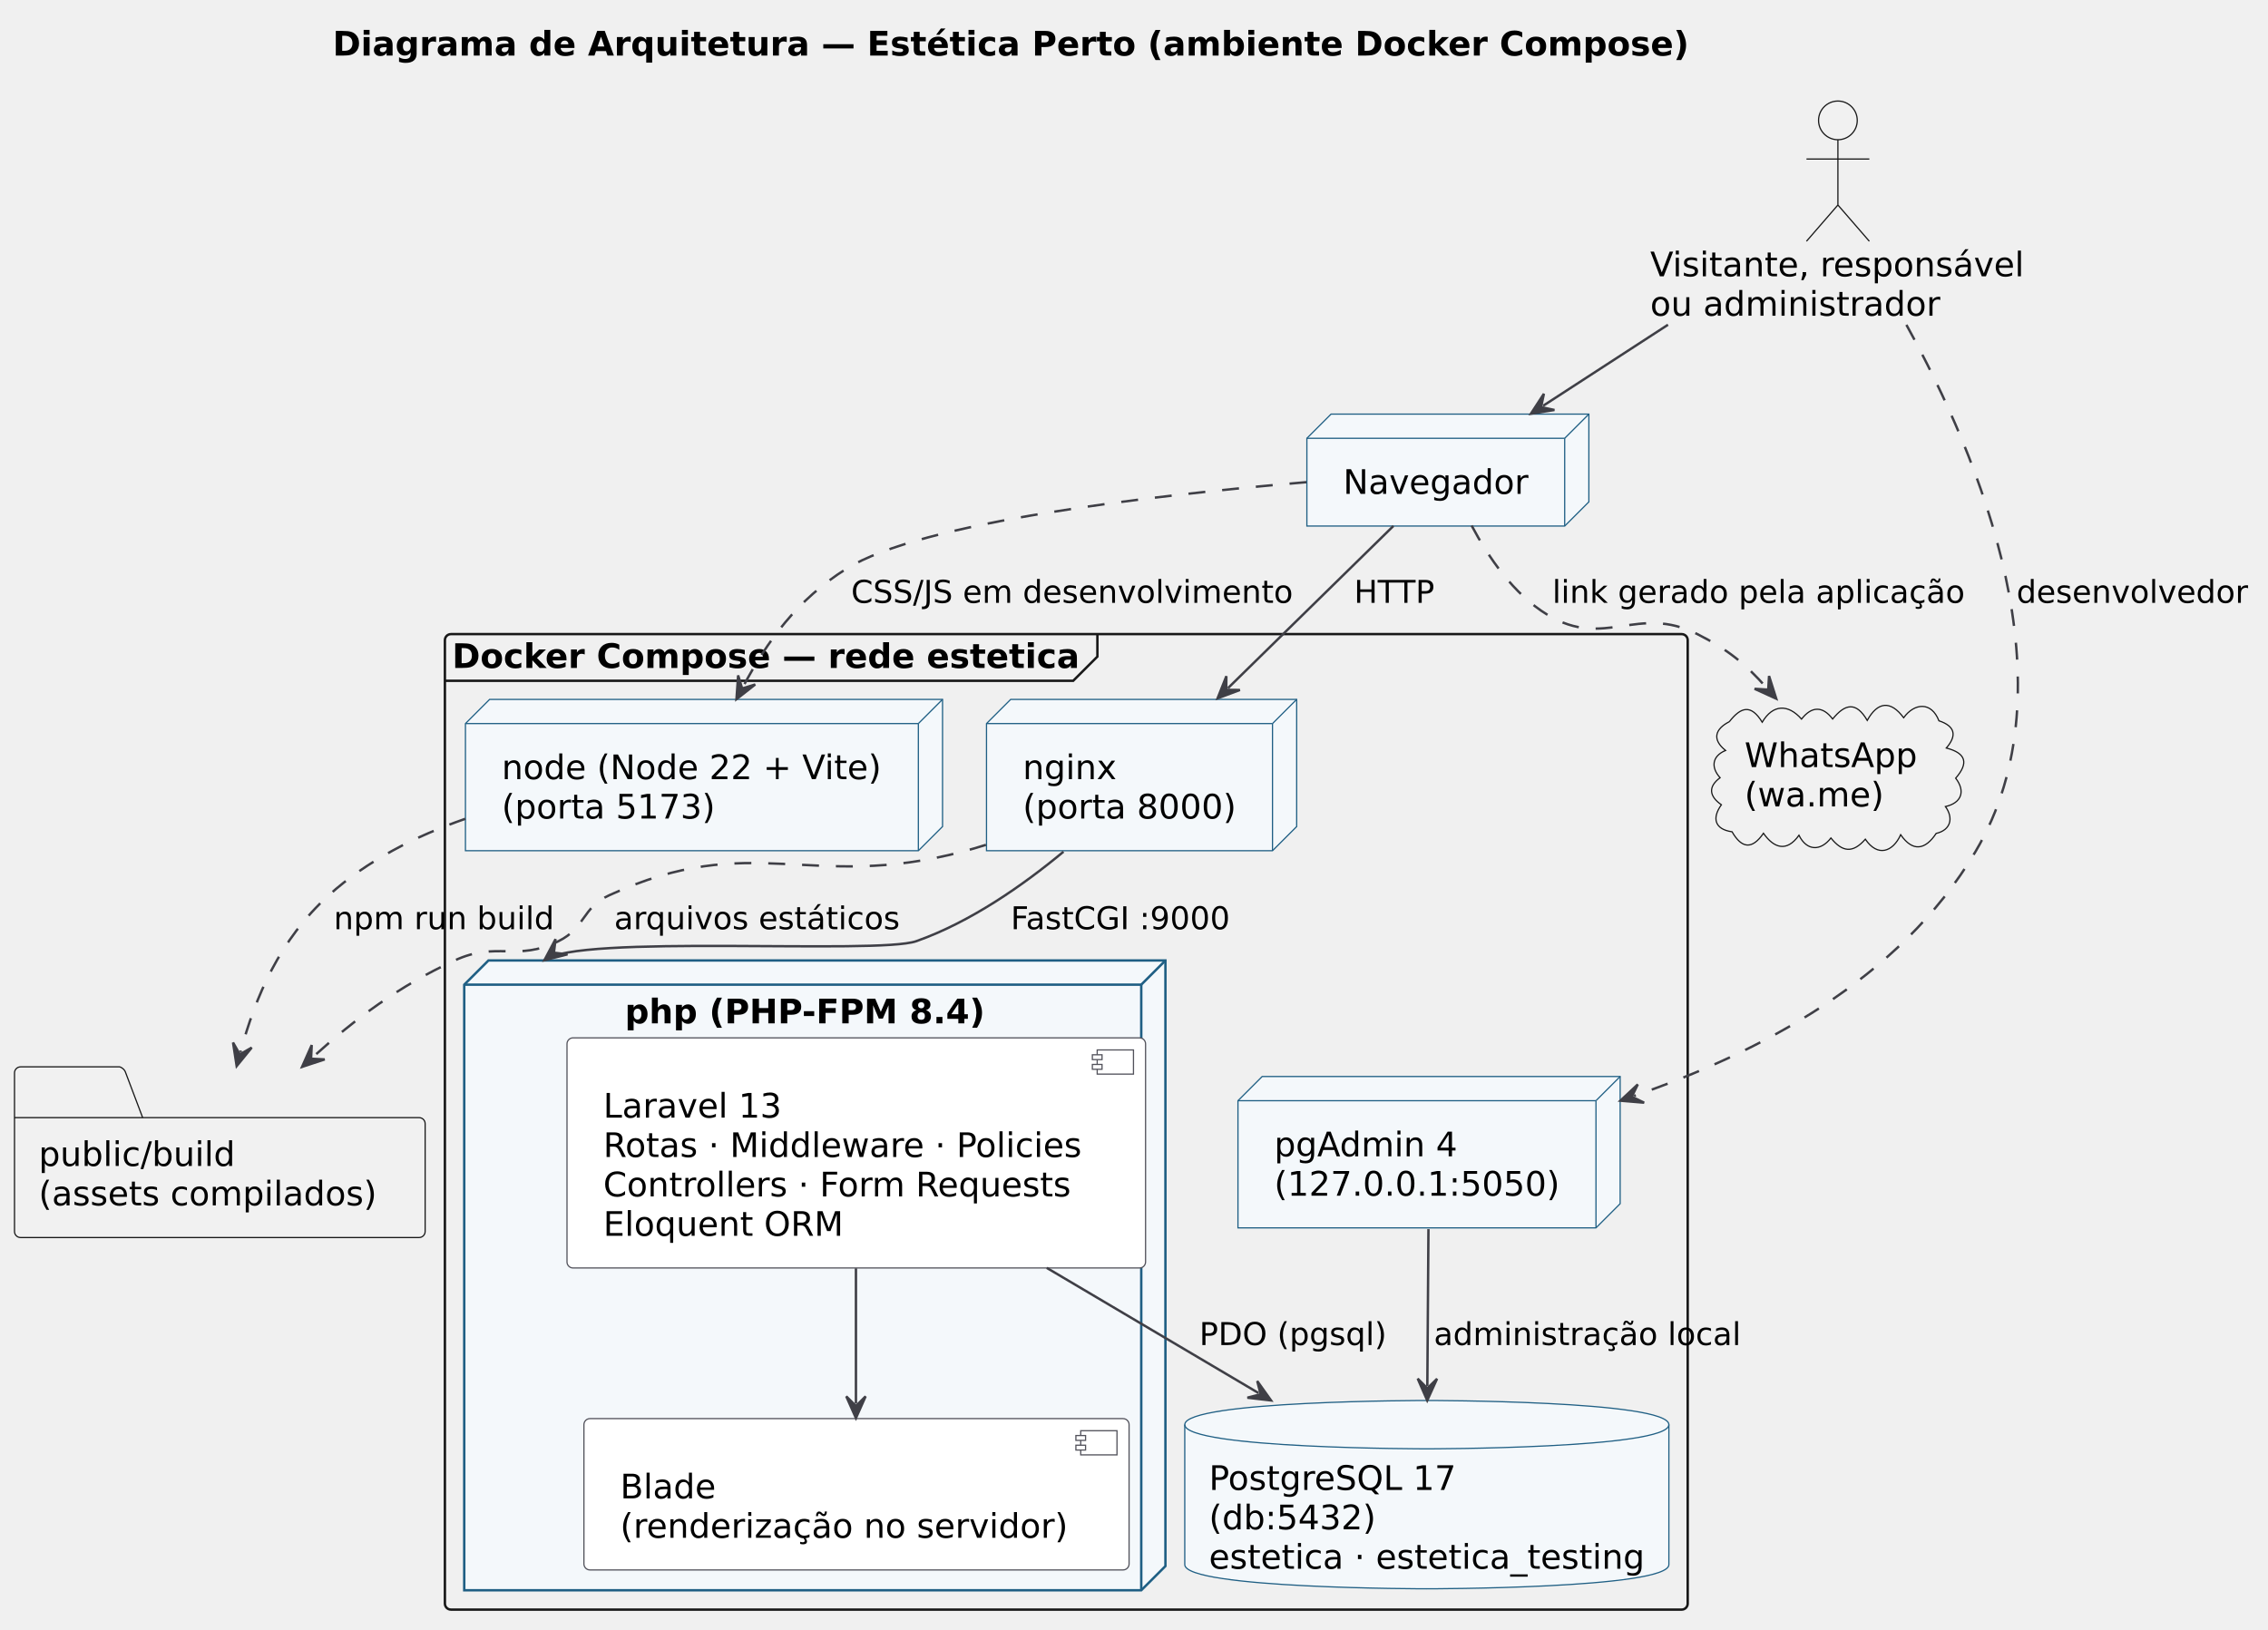
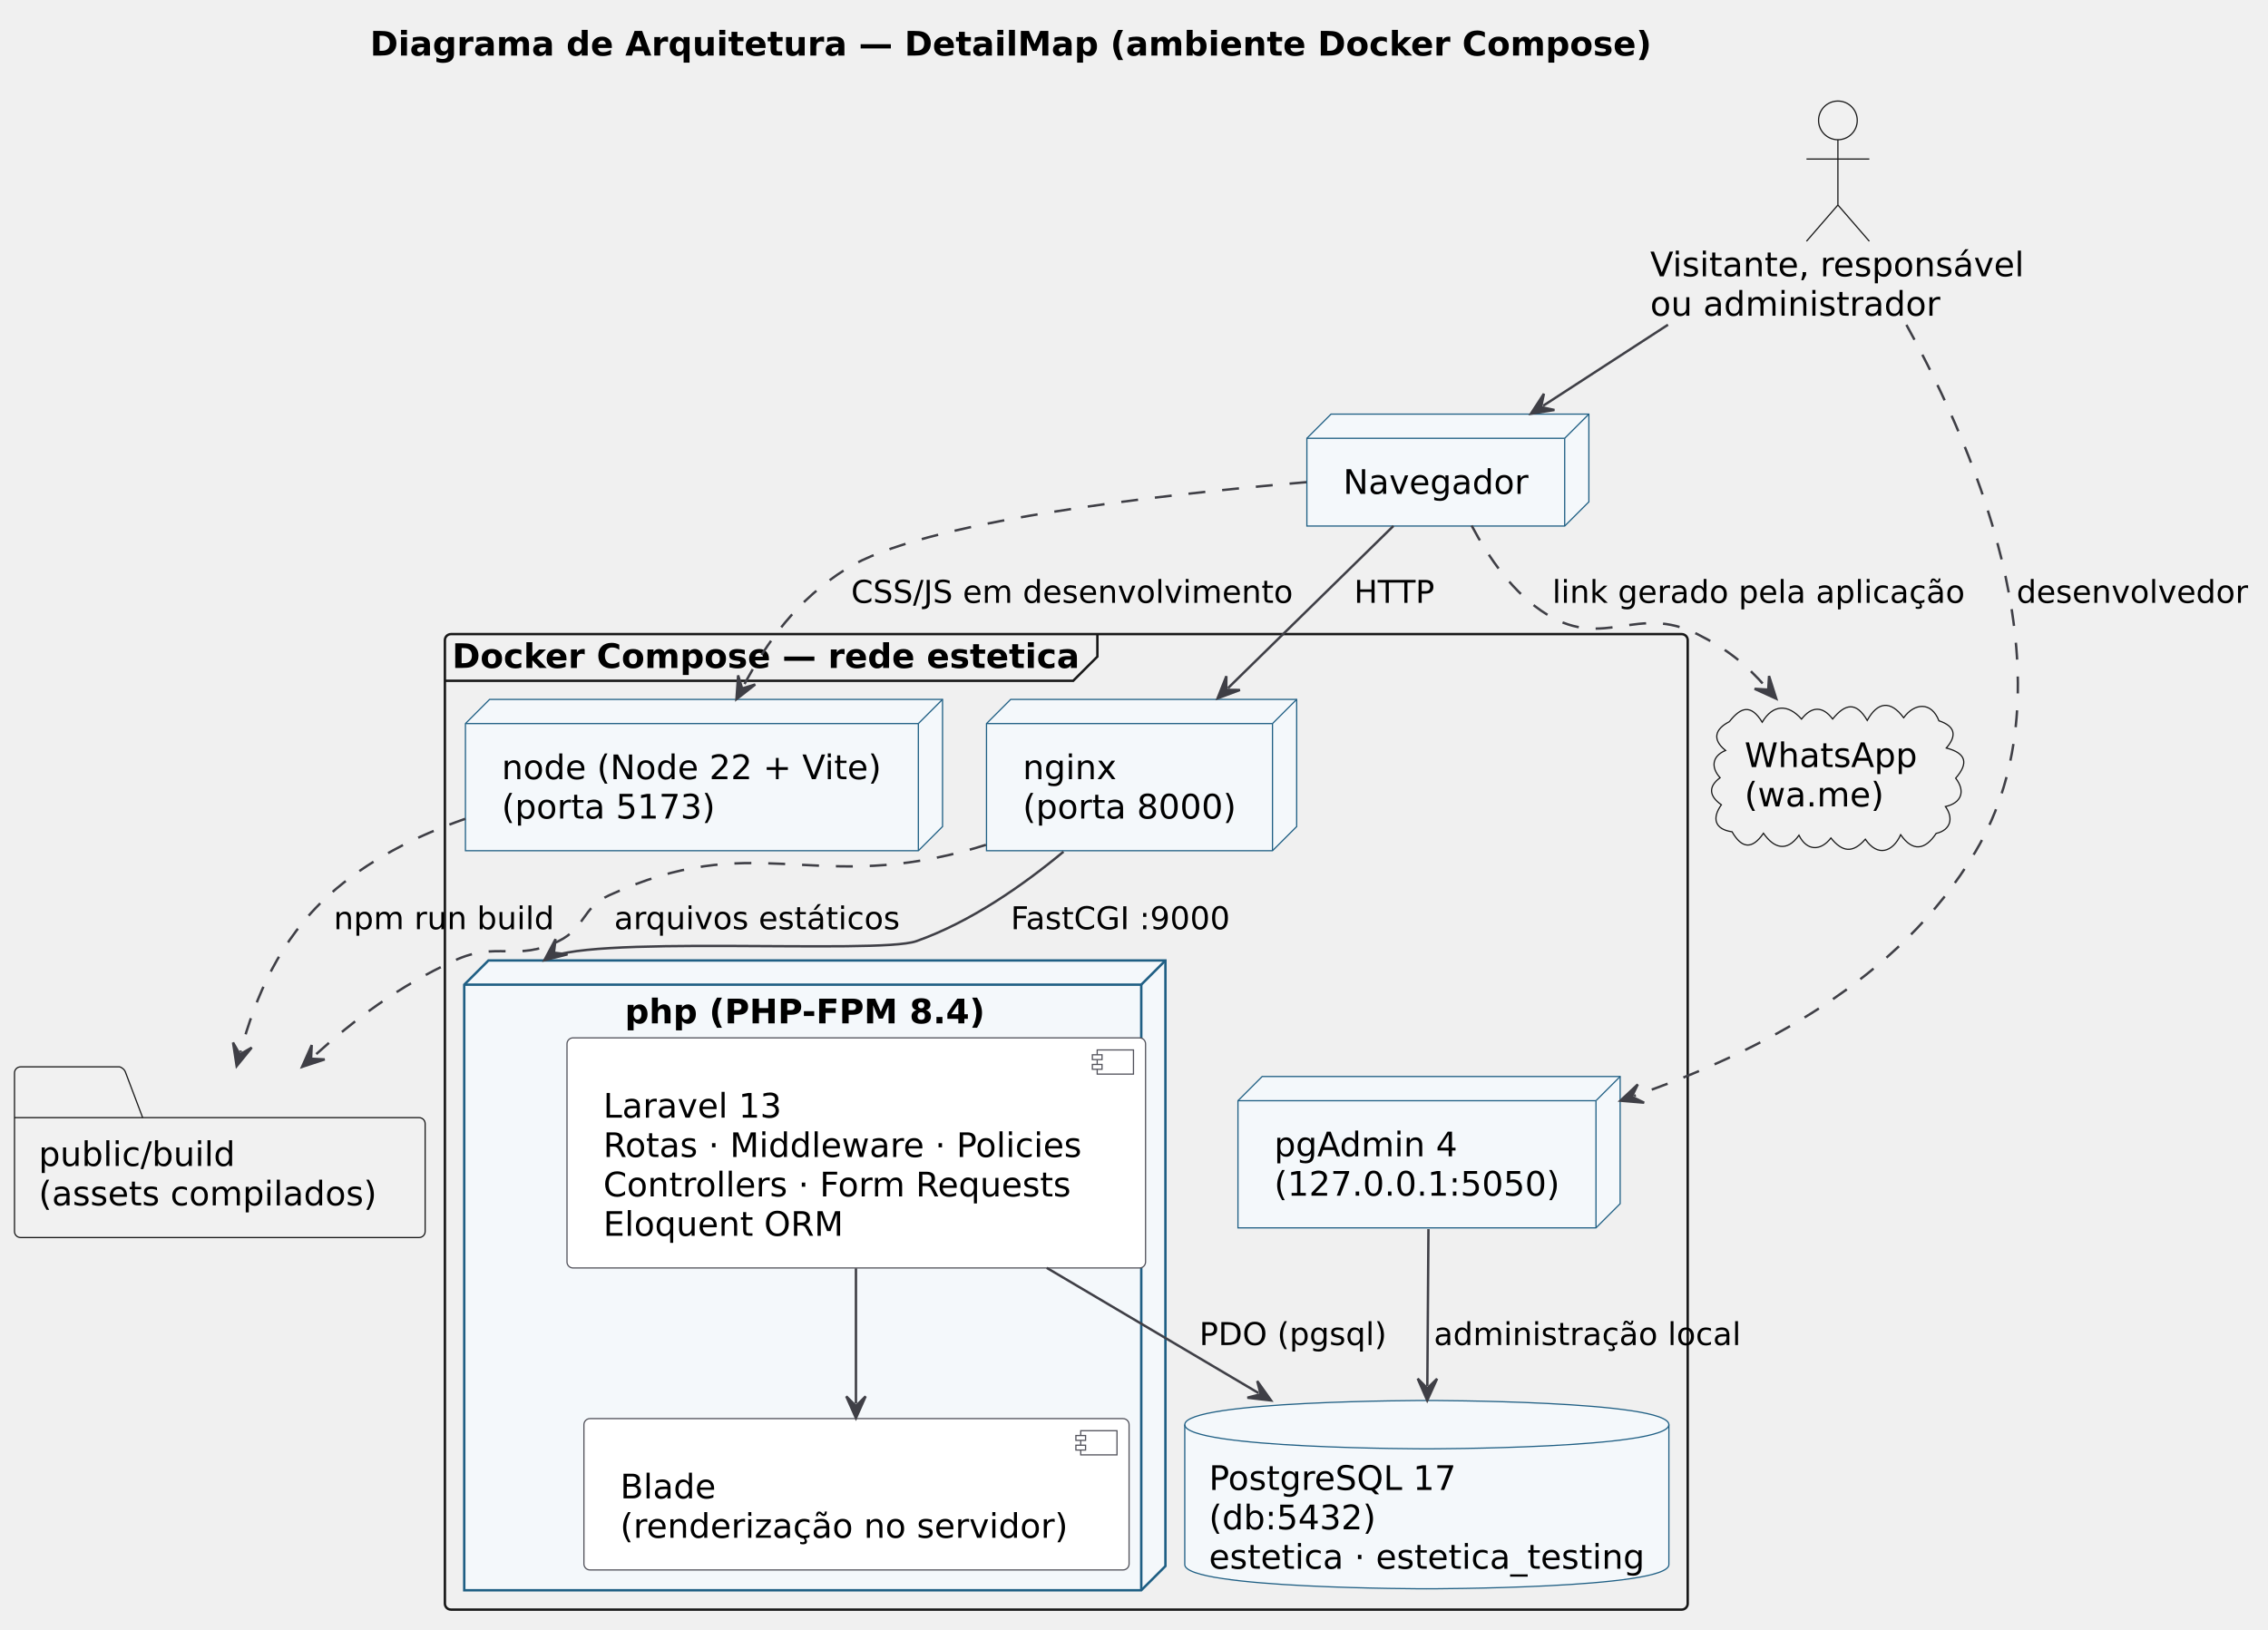
<svg xmlns="http://www.w3.org/2000/svg" contentStyleType="text/css" data-diagram-type="DESCRIPTION" height="674px" preserveAspectRatio="none" style="width:938px;height:674px;background:#FFFFFF;" version="1.1" viewBox="0 0 938 674" width="938px" zoomAndPan="magnify">
  <defs />
  <g>
    <g class="title" data-source-line="19">
-       <text fill="#000000" font-family="DejaVu Sans" font-size="14" font-weight="bold" lengthAdjust="spacing" textLength="561.299" x="137.601" y="22.995">Diagrama de Arquitetura — Estética Perto (ambiente Docker Compose)</text>
+       <text fill="#000000" font-family="DejaVu Sans" font-size="14" font-weight="bold" lengthAdjust="spacing" textLength="530.387" x="153.057" y="22.995">Diagrama de Arquitetura — DetailMap (ambiente Docker Compose)</text>
    </g>
    <g class="cluster" data-entity="Docker Compose . rede estetica" data-source-line="25" data-uid="ent0005" id="cluster_Docker Compose . rede estetica">
      <rect fill="none" height="403.5" rx="2.5" ry="2.5" style="stroke:#181818;stroke-width:1;" width="514" x="184" y="262.297" />
      <path d="M453.861,262.297 L453.861,271.594 L443.861,281.594 L184,281.594" fill="none" style="stroke:#181818;stroke-width:1;" />
      <text fill="#000000" font-family="DejaVu Sans" font-size="14" font-weight="bold" lengthAdjust="spacing" textLength="259.861" x="187" y="276.292">Docker Compose — rede estetica</text>
    </g>
    <g class="cluster" data-entity="php" data-source-line="27" data-uid="ent0007" id="cluster_php">
      <polygon fill="#F4F8FB" points="192,407.297,202,397.297,482,397.297,482,647.797,472,657.797,192,657.797,192,407.297" style="stroke:#1F5F84;stroke-width:1;" />
      <line style="stroke:#1F5F84;stroke-width:1;" x1="472" x2="482" y1="407.297" y2="397.297" />
      <line style="stroke:#1F5F84;stroke-width:1;" x1="192" x2="472" y1="407.297" y2="407.297" />
      <line style="stroke:#1F5F84;stroke-width:1;" x1="472" x2="472" y1="407.297" y2="657.797" />
      <text fill="#000000" font-family="DejaVu Sans" font-size="14" font-weight="bold" lengthAdjust="spacing" textLength="149.16" x="258.42" y="423.292">php (PHP-FPM 8.4)</text>
    </g>
    <g class="entity" data-entity="user" data-source-line="21" data-uid="ent0002" id="entity_user">
      <ellipse cx="760.122" cy="49.797" fill="#F1F1F1" rx="8" ry="8" style="stroke:#181818;stroke-width:0.5;" />
      <path d="M760.122,57.797 L760.122,84.797 M747.122,65.797 L773.122,65.797 M760.122,84.797 L747.122,99.797 M760.122,84.797 L773.122,99.797" fill="none" style="stroke:#181818;stroke-width:0.5;" />
      <text fill="#000000" font-family="DejaVu Sans" font-size="14" lengthAdjust="spacing" textLength="155.244" x="682.5" y="114.292">Visitante, responsável</text>
      <text fill="#000000" font-family="DejaVu Sans" font-size="14" lengthAdjust="spacing" textLength="119.971" x="682.5" y="130.589">ou administrador</text>
    </g>
    <g class="entity" data-entity="browser" data-source-line="22" data-uid="ent0003" id="entity_browser">
      <polygon fill="#F4F8FB" points="540.5,181.297,550.5,171.297,657.124,171.297,657.124,207.594,647.124,217.594,540.5,217.594,540.5,181.297" style="stroke:#1F5F84;stroke-width:0.5;" />
      <line style="stroke:#1F5F84;stroke-width:0.5;" x1="647.124" x2="657.124" y1="181.297" y2="171.297" />
      <line style="stroke:#1F5F84;stroke-width:0.5;" x1="540.5" x2="647.124" y1="181.297" y2="181.297" />
      <line style="stroke:#1F5F84;stroke-width:0.5;" x1="647.124" x2="647.124" y1="181.297" y2="217.594" />
      <text fill="#000000" font-family="DejaVu Sans" font-size="14" lengthAdjust="spacing" textLength="76.624" x="555.5" y="204.292">Navegador</text>
    </g>
    <g class="entity" data-entity="whatsapp" data-source-line="23" data-uid="ent0004" id="entity_whatsapp">
      <path d="M715.213,298.525 C720.049,292.351 724.189,291.207 728.817,298.731 C733.251,291.256 739.556,291.16 745.078,297.447 C749.206,292.134 753.784,291.9 757.943,297.411 C763.116,291.056 767.658,290.115 772.253,297.993 C776.56,290.211 781.895,289.586 787.312,296.884 C791.696,290.823 798.749,290.022 801.907,298.146 C808.543,300.339 809.494,304.196 804.956,309.413 C813.062,311.499 814.345,315.582 808.824,321.892 C812.997,327.28 811.246,332.149 804.591,333.632 C807.985,338.32 806.87,343.33 800.759,344.737 C796.261,351.554 791.099,352.502 786.082,345.28 C782.845,352.435 776.548,354.635 771.459,347.127 C766.308,353.044 761.971,352.509 757.232,346.629 C752.977,352.154 747.234,352.05 744.016,345.494 C738.961,352.62 733.648,350.844 729.331,344.679 C724.649,351.488 720.373,351.038 716.347,344.062 C709.058,343.026 708.002,338.351 711.929,332.883 C707.073,329.493 706.19,325.561 711.397,321.692 C707.535,317.45 708.035,312.751 713.662,310.415 C707.963,305.89 709.307,301.536 715.213,298.525" fill="#F1F1F1" style="stroke:#181818;stroke-width:0.5;" />
      <text fill="#000000" font-family="DejaVu Sans" font-size="14" lengthAdjust="spacing" textLength="71.429" x="721.5" y="317.292">WhatsApp</text>
      <text fill="#000000" font-family="DejaVu Sans" font-size="14" lengthAdjust="spacing" textLength="57.654" x="721.5" y="333.589">(wa.me)</text>
    </g>
    <g class="entity" data-entity="build" data-source-line="36" data-uid="ent0013" id="entity_build">
      <path d="M8.5,441.297 L49.5,441.297 A3.75,3.75 0 0 1 52,443.797 L59,462.297 L173.329,462.297 A2.5,2.5 0 0 1 175.829,464.797 L175.829,509.391 A2.5,2.5 0 0 1 173.329,511.891 L8.5,511.891 A2.5,2.5 0 0 1 6,509.391 L6,443.797 A2.5,2.5 0 0 1 8.5,441.297" fill="#F1F1F1" style="stroke:#181818;stroke-width:0.5;" />
      <line style="stroke:#181818;stroke-width:0.5;" x1="6" x2="59" y1="462.297" y2="462.297" />
      <text fill="#000000" font-family="DejaVu Sans" font-size="14" lengthAdjust="spacing" textLength="81.266" x="16" y="482.292">public/build</text>
      <text fill="#000000" font-family="DejaVu Sans" font-size="14" lengthAdjust="spacing" textLength="139.829" x="16" y="498.589">(assets compilados)</text>
    </g>
    <g class="entity" data-entity="nginx" data-source-line="26" data-uid="ent0006" id="entity_nginx">
      <polygon fill="#F4F8FB" points="408,299.297,418,289.297,536.279,289.297,536.279,341.891,526.279,351.891,408,351.891,408,299.297" style="stroke:#1F5F84;stroke-width:0.5;" />
      <line style="stroke:#1F5F84;stroke-width:0.5;" x1="526.279" x2="536.279" y1="299.297" y2="289.297" />
      <line style="stroke:#1F5F84;stroke-width:0.5;" x1="408" x2="526.279" y1="299.297" y2="299.297" />
      <line style="stroke:#1F5F84;stroke-width:0.5;" x1="526.279" x2="526.279" y1="299.297" y2="351.891" />
      <text fill="#000000" font-family="DejaVu Sans" font-size="14" lengthAdjust="spacing" textLength="38.808" x="423" y="322.292">nginx</text>
      <text fill="#000000" font-family="DejaVu Sans" font-size="14" lengthAdjust="spacing" textLength="88.279" x="423" y="338.589">(porta 8000)</text>
    </g>
    <g class="entity" data-entity="db" data-source-line="31" data-uid="ent0010" id="entity_db">
      <path d="M490,589.297 C490,579.297 590.108,579.297 590.108,579.297 C590.108,579.297 690.216,579.297 690.216,589.297 L690.216,647.188 C690.216,657.188 590.108,657.188 590.108,657.188 C590.108,657.188 490,657.188 490,647.188 L490,589.297" fill="#F4F8FB" style="stroke:#1F5F84;stroke-width:0.5;" />
      <path d="M490,589.297 C490,599.297 590.108,599.297 590.108,599.297 C590.108,599.297 690.216,599.297 690.216,589.297" fill="none" style="stroke:#1F5F84;stroke-width:0.5;" />
      <text fill="#000000" font-family="DejaVu Sans" font-size="14" lengthAdjust="spacing" textLength="103.018" x="500" y="616.292">PostgreSQL 17</text>
      <text fill="#000000" font-family="DejaVu Sans" font-size="14" lengthAdjust="spacing" textLength="69.043" x="500" y="632.589">(db:5432)</text>
      <text fill="#000000" font-family="DejaVu Sans" font-size="14" lengthAdjust="spacing" textLength="180.216" x="500" y="648.886">estetica · estetica_testing</text>
    </g>
    <g class="entity" data-entity="vite" data-source-line="32" data-uid="ent0011" id="entity_vite">
      <polygon fill="#F4F8FB" points="192.5,299.297,202.5,289.297,389.815,289.297,389.815,341.891,379.815,351.891,192.5,351.891,192.5,299.297" style="stroke:#1F5F84;stroke-width:0.5;" />
      <line style="stroke:#1F5F84;stroke-width:0.5;" x1="379.815" x2="389.815" y1="299.297" y2="289.297" />
      <line style="stroke:#1F5F84;stroke-width:0.5;" x1="192.5" x2="379.815" y1="299.297" y2="299.297" />
      <line style="stroke:#1F5F84;stroke-width:0.5;" x1="379.815" x2="379.815" y1="299.297" y2="351.891" />
      <text fill="#000000" font-family="DejaVu Sans" font-size="14" lengthAdjust="spacing" textLength="157.315" x="207.5" y="322.292">node (Node 22 + Vite)</text>
      <text fill="#000000" font-family="DejaVu Sans" font-size="14" lengthAdjust="spacing" textLength="88.279" x="207.5" y="338.589">(porta 5173)</text>
    </g>
    <g class="entity" data-entity="pgadmin" data-source-line="33" data-uid="ent0012" id="entity_pgadmin">
      <polygon fill="#F4F8FB" points="512,455.297,522,445.297,670.063,445.297,670.063,497.891,660.063,507.891,512,507.891,512,455.297" style="stroke:#1F5F84;stroke-width:0.5;" />
      <line style="stroke:#1F5F84;stroke-width:0.5;" x1="660.063" x2="670.063" y1="455.297" y2="445.297" />
      <line style="stroke:#1F5F84;stroke-width:0.5;" x1="512" x2="660.063" y1="455.297" y2="455.297" />
      <line style="stroke:#1F5F84;stroke-width:0.5;" x1="660.063" x2="660.063" y1="455.297" y2="507.891" />
      <text fill="#000000" font-family="DejaVu Sans" font-size="14" lengthAdjust="spacing" textLength="75.995" x="527" y="478.292">pgAdmin 4</text>
      <text fill="#000000" font-family="DejaVu Sans" font-size="14" lengthAdjust="spacing" textLength="118.064" x="527" y="494.589">(127.0.0.1:5050)</text>
    </g>
    <g class="entity" data-entity="laravel" data-source-line="28" data-uid="ent0008" id="entity_laravel">
      <rect fill="#FFFFFF" height="95.188" rx="2.5" ry="2.5" style="stroke:#52525B;stroke-width:0.5;" width="239.281" x="234.5" y="429.297" />
      <rect fill="#FFFFFF" height="10" style="stroke:#52525B;stroke-width:0.5;" width="15" x="453.781" y="434.297" />
      <rect fill="#FFFFFF" height="2" style="stroke:#52525B;stroke-width:0.5;" width="4" x="451.781" y="436.297" />
      <rect fill="#FFFFFF" height="2" style="stroke:#52525B;stroke-width:0.5;" width="4" x="451.781" y="440.297" />
      <text fill="#000000" font-family="DejaVu Sans" font-size="14" lengthAdjust="spacing" textLength="73.767" x="249.5" y="462.292">Laravel 13</text>
      <text fill="#000000" font-family="DejaVu Sans" font-size="14" lengthAdjust="spacing" textLength="199.281" x="249.5" y="478.589">Rotas · Middleware · Policies</text>
      <text fill="#000000" font-family="DejaVu Sans" font-size="14" lengthAdjust="spacing" textLength="195.07" x="249.5" y="494.886">Controllers · Form Requests</text>
      <text fill="#000000" font-family="DejaVu Sans" font-size="14" lengthAdjust="spacing" textLength="99.312" x="249.5" y="511.183">Eloquent ORM</text>
    </g>
    <g class="entity" data-entity="blade" data-source-line="29" data-uid="ent0009" id="entity_blade">
      <rect fill="#FFFFFF" height="62.594" rx="2.5" ry="2.5" style="stroke:#52525B;stroke-width:0.5;" width="225.466" x="241.5" y="586.797" />
      <rect fill="#FFFFFF" height="10" style="stroke:#52525B;stroke-width:0.5;" width="15" x="446.966" y="591.797" />
      <rect fill="#FFFFFF" height="2" style="stroke:#52525B;stroke-width:0.5;" width="4" x="444.966" y="593.797" />
      <rect fill="#FFFFFF" height="2" style="stroke:#52525B;stroke-width:0.5;" width="4" x="444.966" y="597.797" />
      <text fill="#000000" font-family="DejaVu Sans" font-size="14" lengthAdjust="spacing" textLength="39.573" x="256.5" y="619.792">Blade</text>
      <text fill="#000000" font-family="DejaVu Sans" font-size="14" lengthAdjust="spacing" textLength="185.466" x="256.5" y="636.089">(renderização no servidor)</text>
    </g>
    <g class="link" data-entity-1="user" data-entity-2="browser" data-uid="lnk14" id="link_user_browser">
      <polygon fill="#3F3F46" points="633.156,171.127,642.883,169.582,637.35,168.405,638.528,162.872,633.156,171.127" style="stroke:#3F3F46;stroke-width:1;" />
      <path d="M689.851,134.328 C670.192,147.088 654.728,157.126 638.189,167.861" fill="none" style="stroke:#3F3F46;stroke-width:1;" />
    </g>
    <g class="link" data-entity-1="browser" data-entity-2="nginx" data-uid="lnk15" id="link_browser_nginx">
      <polygon fill="#3F3F46" points="503.572,288.847,512.799,285.403,507.142,285.346,507.199,279.69,503.572,288.847" style="stroke:#3F3F46;stroke-width:1;" />
      <path d="M576.295,217.555 C556.032,237.419 530.444,262.503 507.856,284.646" fill="none" style="stroke:#3F3F46;stroke-width:1;" />
      <text fill="#000000" font-family="DejaVu Sans" font-size="13" lengthAdjust="spacing" textLength="33.497" x="560" y="249.364">HTTP</text>
    </g>
    <g class="link" data-entity-1="nginx" data-entity-2="php" data-uid="lnk16" id="link_nginx_php">
      <polygon fill="#3F3F46" points="225.158,397.168,234.706,394.75,229.089,394.078,229.761,388.461,225.158,397.168" style="stroke:#3F3F46;stroke-width:1;" />
      <path d="M439.835,352.301 C423.052,366.241 401.383,381.382 379,389.297 C370.923,392.153 335.686,391.378 300.837,391.276 C283.412,391.226 266.085,391.343 252.298,392.167 C245.404,392.579 239.395,393.168 234.702,394 C232.356,394.417 230.338,394.894 228.703,395.441 C227.886,395.714 227.164,396.005 226.544,396.314 C226.235,396.468 225.951,396.627 225.693,396.791 C225.564,396.873 225.442,396.956 225.326,397.04 C225.268,397.082 229.929,393.417 229.875,393.46" fill="none" style="stroke:#3F3F46;stroke-width:1;" />
      <text fill="#000000" font-family="DejaVu Sans" font-size="13" lengthAdjust="spacing" textLength="91.895" x="418" y="384.364">FastCGI :9000</text>
    </g>
    <g class="link" data-entity-1="laravel" data-entity-2="blade" data-uid="lnk17" id="link_laravel_blade">
      <polygon fill="#3F3F46" points="354,586.587,358,577.587,354,581.587,350,577.587,354,586.587" style="stroke:#3F3F46;stroke-width:1;" />
      <path d="M354,524.636 C354,545.058 354,562.427 354,580.587" fill="none" style="stroke:#3F3F46;stroke-width:1;" />
    </g>
    <g class="link" data-entity-1="laravel" data-entity-2="db" data-uid="lnk18" id="link_laravel_db">
      <polygon fill="#3F3F46" points="525.679,579.277,519.967,571.254,521.375,576.733,515.896,578.141,525.679,579.277" style="stroke:#3F3F46;stroke-width:1;" />
      <path d="M432.913,524.442 C463.062,542.264 491.885,559.301 520.514,576.224" fill="none" style="stroke:#3F3F46;stroke-width:1;" />
      <text fill="#000000" font-family="DejaVu Sans" font-size="13" lengthAdjust="spacing" textLength="77.499" x="496" y="556.364">PDO (pgsql)</text>
    </g>
    <g class="link" data-entity-1="nginx" data-entity-2="build" data-uid="lnk19" id="link_nginx_build">
      <polygon fill="#3F3F46" points="124.935,441.291,134.293,438.217,128.643,437.935,128.925,432.286,124.935,441.291" style="stroke:#3F3F46;stroke-width:1;" />
      <path d="M407.777,349.456 C404.497,350.493 401.226,351.45 398,352.297 C334.764,368.903 311.454,343.098 252,370.297 C240.554,375.533 242.28,383.713 231,389.297 C213.579,397.921 205.652,389.155 188,397.297 C164.787,408.004 146.813,421.493 129.384,437.264" fill="none" style="stroke:#3F3F46;stroke-width:1;stroke-dasharray:7,7;" />
      <text fill="#000000" font-family="DejaVu Sans" font-size="13" lengthAdjust="spacing" textLength="118.384" x="254" y="384.364">arquivos estáticos</text>
    </g>
    <g class="link" data-entity-1="vite" data-entity-2="build" data-uid="lnk20" id="link_vite_build">
      <polygon fill="#3F3F46" points="97.881,440.967,104.102,433.332,99.192,436.142,96.382,431.233,97.881,440.967" style="stroke:#3F3F46;stroke-width:1;" />
      <path d="M192.44,338.688 C172.007,345.805 151.891,355.92 136,370.297 C115.623,388.733 105.713,412.16 99.455,435.177" fill="none" style="stroke:#3F3F46;stroke-width:1;stroke-dasharray:7,7;" />
      <text fill="#000000" font-family="DejaVu Sans" font-size="13" lengthAdjust="spacing" textLength="91.21" x="138" y="384.364">npm run build</text>
    </g>
    <g class="link" data-entity-1="browser" data-entity-2="vite" data-uid="lnk21" id="link_browser_vite">
      <polygon fill="#3F3F46" points="304.589,289.196,312.345,283.126,306.936,284.781,305.281,279.372,304.589,289.196" style="stroke:#3F3F46;stroke-width:1;" />
      <path d="M540.299,199.443 C476.919,204.833 380.877,215.927 350,235.297 C329.69,248.038 317.293,265.294 307.405,283.898" fill="none" style="stroke:#3F3F46;stroke-width:1;stroke-dasharray:7,7;" />
      <text fill="#000000" font-family="DejaVu Sans" font-size="13" lengthAdjust="spacing" textLength="182.749" x="352" y="249.364">CSS/JS em desenvolvimento</text>
    </g>
    <g class="link" data-entity-1="browser" data-entity-2="whatsapp" data-uid="lnk22" id="link_browser_whatsapp">
      <polygon fill="#3F3F46" points="734.622,289.007,731.648,279.618,731.307,285.264,725.66,284.923,734.622,289.007" style="stroke:#3F3F46;stroke-width:1;" />
      <path d="M608.635,217.398 C615.467,230.329 625.928,245.748 640,254.297 C663.746,268.722 677.203,249.764 702,262.297 C714.452,268.59 721.661,274.377 730.644,284.516" fill="none" style="stroke:#3F3F46;stroke-width:1;stroke-dasharray:7,7;" />
      <text fill="#000000" font-family="DejaVu Sans" font-size="13" lengthAdjust="spacing" textLength="170.606" x="642" y="249.364">link gerado pela aplicação</text>
    </g>
    <g class="link" data-entity-1="pgadmin" data-entity-2="db" data-uid="lnk23" id="link_pgadmin_db">
      <polygon fill="#3F3F46" points="590.273,579.284,594.337,570.313,590.308,574.285,586.337,570.256,590.273,579.284" style="stroke:#3F3F46;stroke-width:1;" />
      <path d="M590.78,508.411 C590.631,529.264 590.475,551.017 590.316,573.285" fill="none" style="stroke:#3F3F46;stroke-width:1;" />
      <text fill="#000000" font-family="DejaVu Sans" font-size="13" lengthAdjust="spacing" textLength="127.017" x="593" y="556.364">administração local</text>
    </g>
    <g class="link" data-entity-1="user" data-entity-2="pgadmin" data-uid="lnk24" id="link_user_pgadmin">
      <polygon fill="#3F3F46" points="670.162,455.29,679.976,456.116,674.885,453.65,677.351,448.559,670.162,455.29" style="stroke:#3F3F46;stroke-width:1;" />
      <path d="M788.45,134.372 C818.909,189.567 857.709,283.66 817,352.297 C785.409,405.56 727.519,435.37 675.83,453.322" fill="none" style="stroke:#3F3F46;stroke-width:1;stroke-dasharray:7,7;" />
      <text fill="#000000" font-family="DejaVu Sans" font-size="13" lengthAdjust="spacing" textLength="95.761" x="834" y="249.364">desenvolvedor</text>
    </g>
  </g>
</svg>
